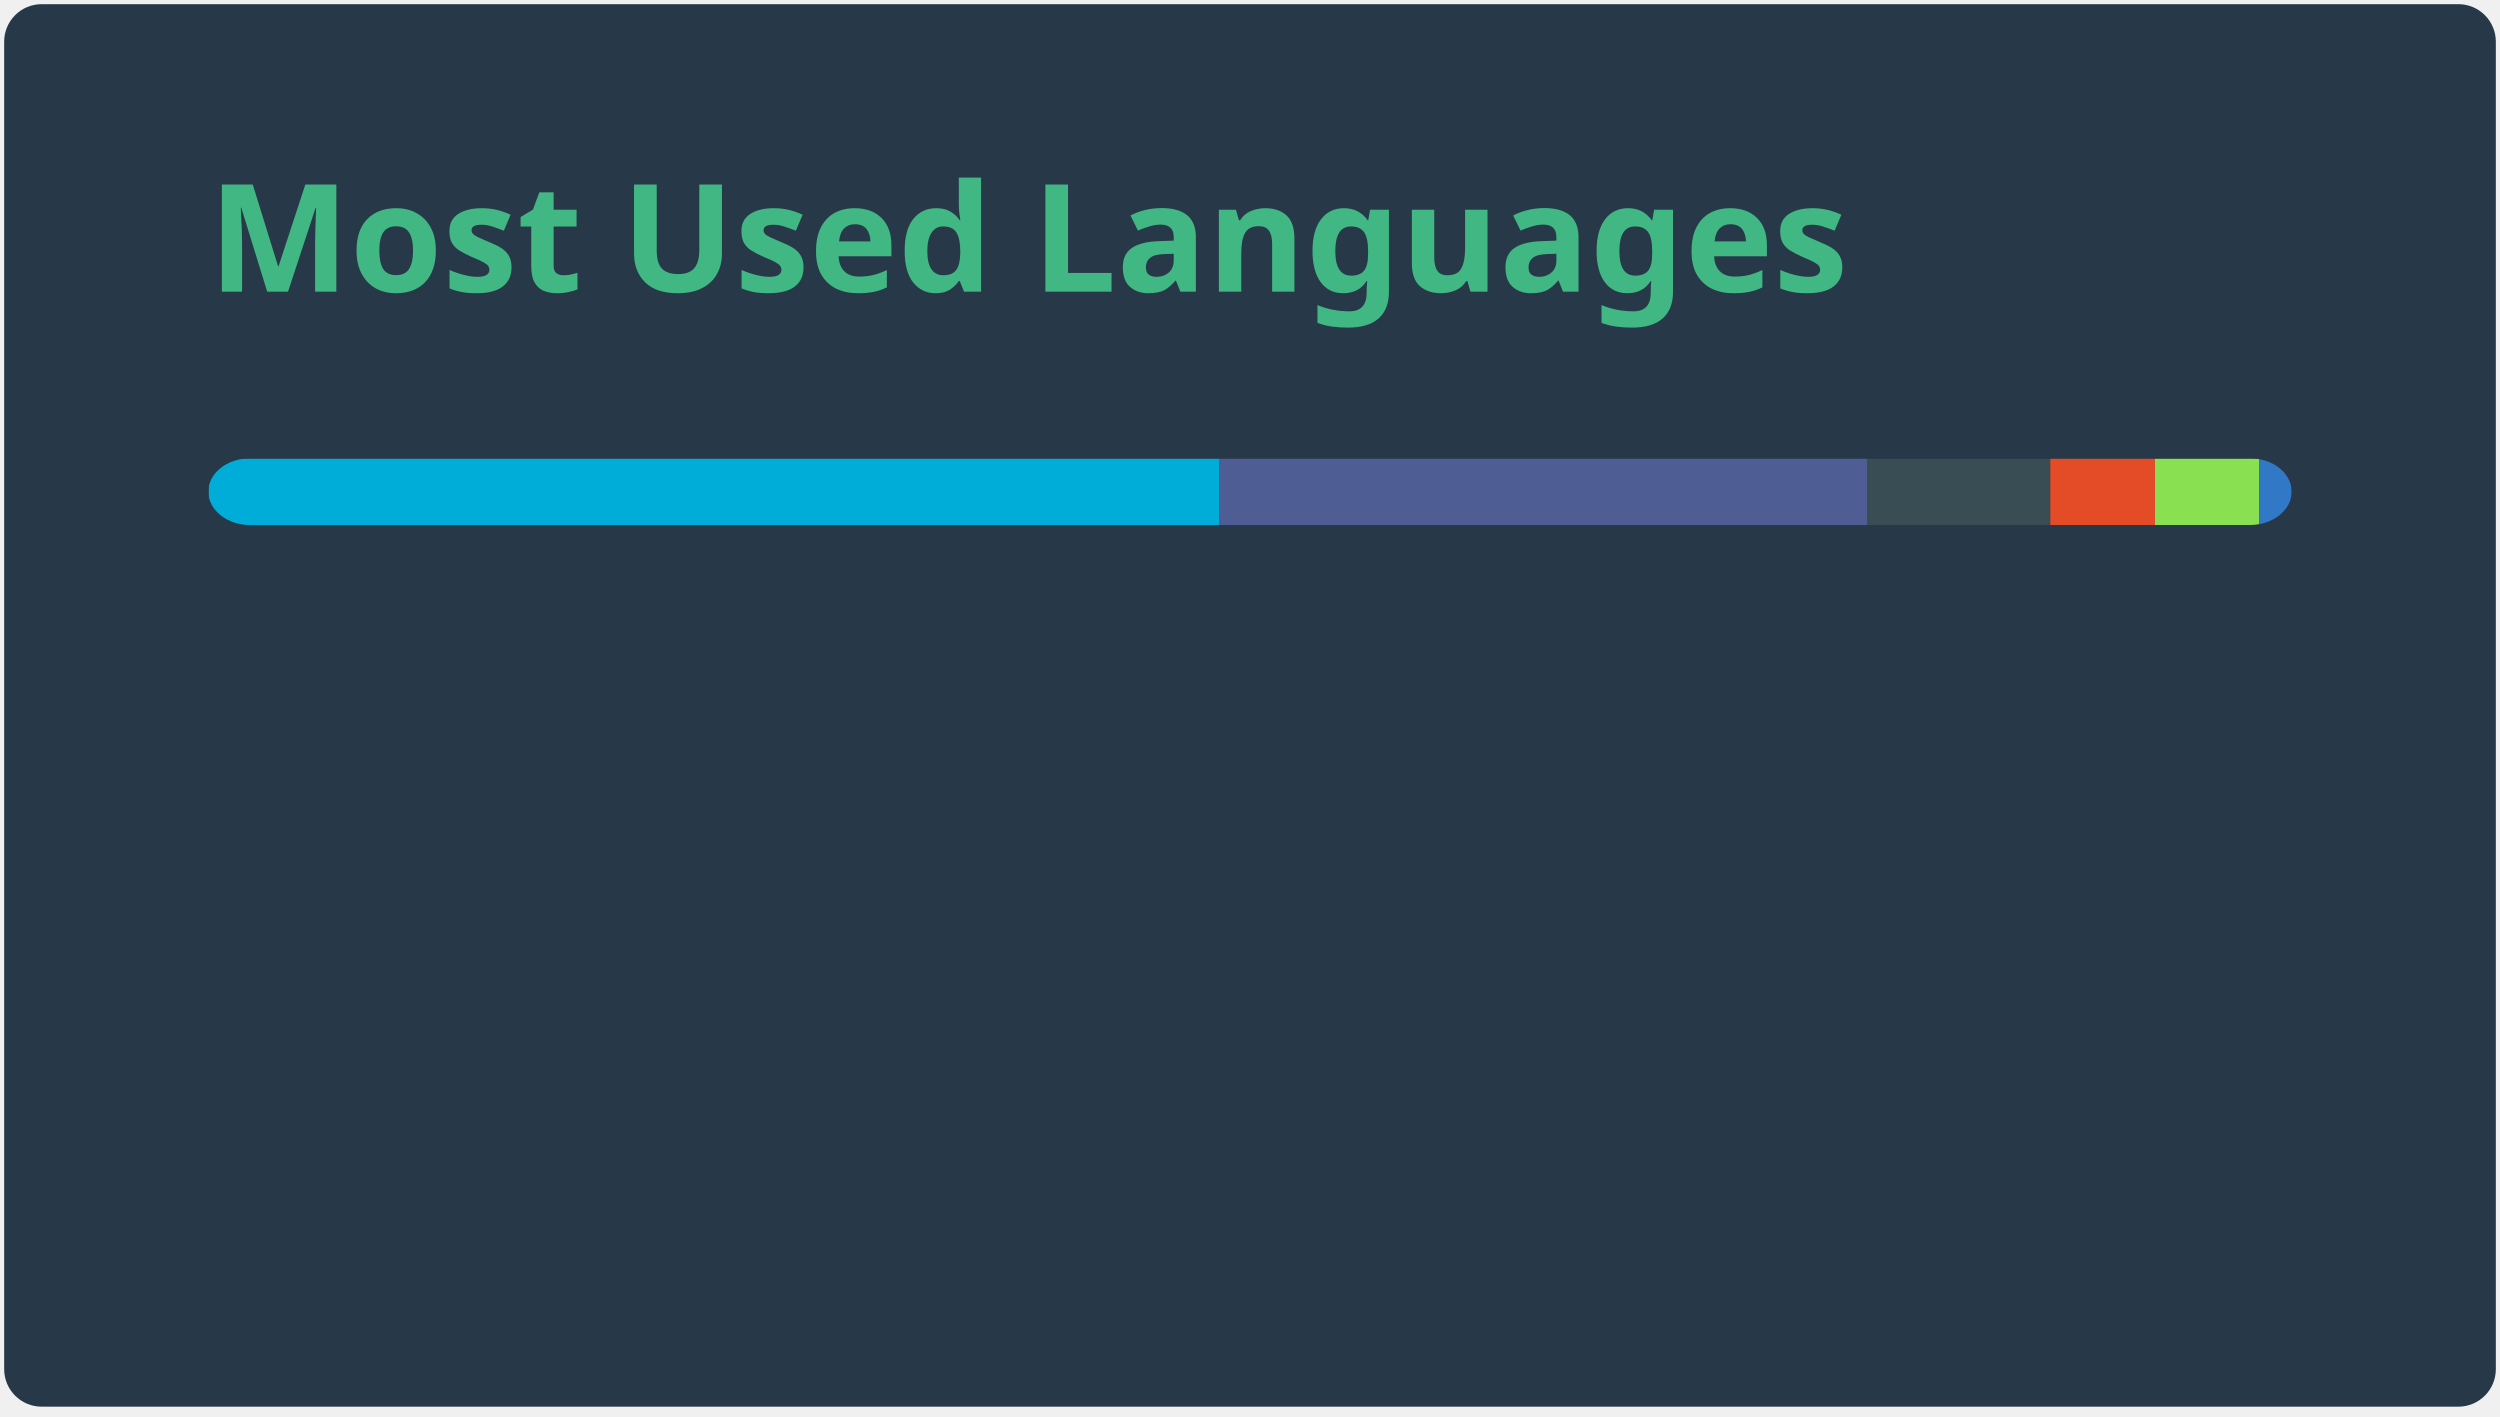
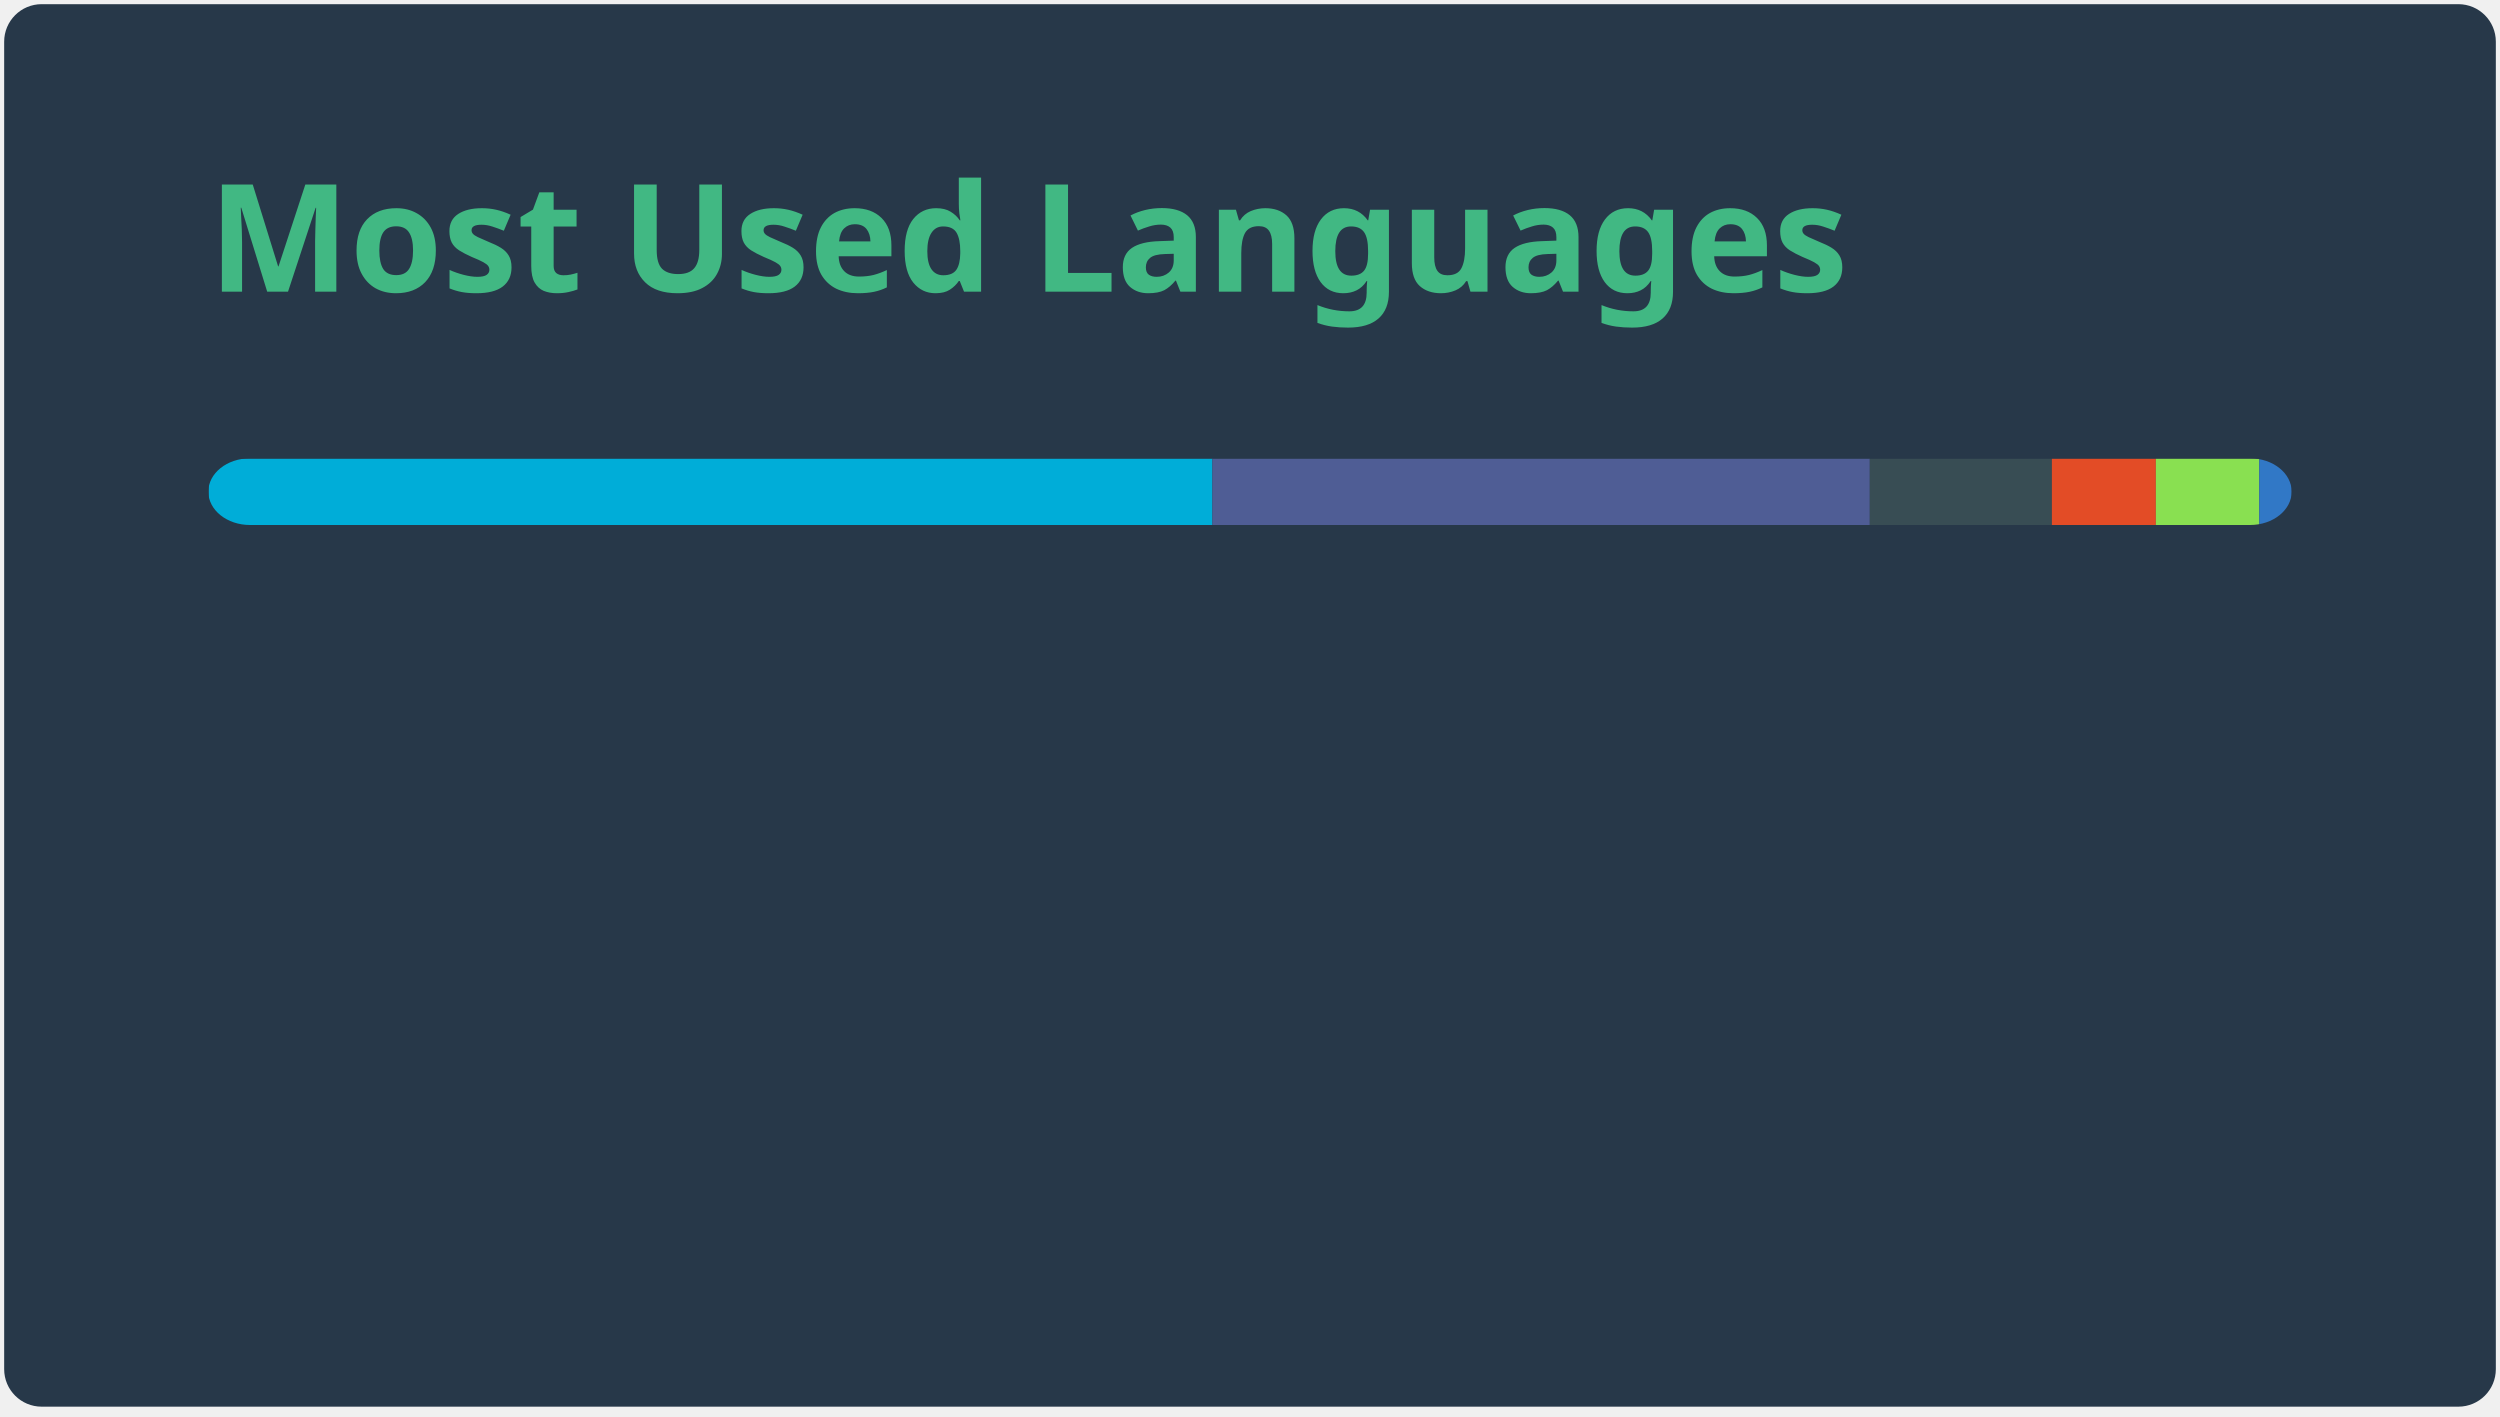
<svg xmlns="http://www.w3.org/2000/svg" width="300" height="170" viewBox="0 0 300 170" fill="none" role="img" aria-labelledby="descId">
  <style>
        .header {
            font: 600 18px 'Segoe UI', Ubuntu, Sans-Serif;
            fill: #41b883;
            animation: fadeInAnimation 0.8s ease-in-out forwards;
        }
        @supports(-moz-appearance: auto) {
             
            .header { font-size: 15.5px; }
        }

        @keyframes slideInAnimation {
            from {
                width: 0;
            }
            to {
                width: calc(100%-100px);
            }
        }
        @keyframes growWidthAnimation {
            from {
                width: 0;
            }
            to {
                width: 100%;
            }
        }
        .stat {
            font: 600 14px 'Segoe UI', Ubuntu, "Helvetica Neue", Sans-Serif; fill: #fffefe;
        }
        @supports(-moz-appearance: auto) {
             
            .stat { font-size:12px; }
        }
        .bold { font-weight: 700 }
        .lang-name {
            font: 400 11px "Segoe UI", Ubuntu, Sans-Serif;
            fill: #fffefe;
        }
        .stagger {
            opacity: 0;
            animation: fadeInAnimation 0.3s ease-in-out forwards;
        }
        #rect-mask rect{
            animation: slideInAnimation 1s ease-in-out forwards;
        }
        .lang-progress{
            animation: growWidthAnimation 0.6s ease-in-out forwards;
        }



         
        @keyframes scaleInAnimation {
            from {
                transform: translate(-5px, 5px) scale(0);
            }
            to {
                transform: translate(-5px, 5px) scale(1);
            }
        }
        @keyframes fadeInAnimation {
            from {
                opacity: 0;
            }
            to {
                opacity: 1;
            }
        }
    </style>
  <rect x="0.5" y="0.5" rx="4.5" height="99%" stroke="#e4e2e2" width="299" fill="#273849" stroke-opacity="0" />
  <g transform="translate(25, 35)">
    <g transform="translate(0, 0)">
      <text x="0" y="0" class="header">Most Used Languages</text>
    </g>
  </g>
  <g transform="translate(0, 55)">
    <svg x="25">
      <mask id="rect-mask">
        <rect x="0" y="0" width="250" height="8" fill="white" rx="5" />
      </mask>
-       <rect mask="url(#rect-mask)" x="0" y="0" width="121.28" height="8" fill="#00ADD8" />
-       <rect mask="url(#rect-mask)" x="121.28" y="0" width="77.765" height="8" fill="#4F5D95" />
-       <rect mask="url(#rect-mask)" x="199.045" y="0" width="21.989" height="8" fill="#384d54" />
-       <rect mask="url(#rect-mask)" x="221.035" y="0" width="12.563" height="8" fill="#e34c26" />
-       <rect mask="url(#rect-mask)" x="233.598" y="0" width="12.495" height="8" fill="#89e051" />
-       <rect mask="url(#rect-mask)" x="246.093" y="0" width="3.907" height="8" fill="#3178c6" />
+       <rect mask="url(#rect-mask)" x="0" y="0" width="120.488" height="8" fill="#00ADD8" />
+       <rect mask="url(#rect-mask)" x="120.488" y="0" width="78.889" height="8" fill="#4F5D95" />
+       <rect mask="url(#rect-mask)" x="199.378" y="0" width="21.846" height="8" fill="#384d54" />
+       <rect mask="url(#rect-mask)" x="221.224" y="0" width="12.481" height="8" fill="#e34c26" />
+       <rect mask="url(#rect-mask)" x="233.705" y="0" width="12.414" height="8" fill="#89e051" />
+       <rect mask="url(#rect-mask)" x="246.118" y="0" width="3.882" height="8" fill="#3178c6" />
      <g transform="translate(0, 25)">
        <g transform="translate(0, 0)">
          <g transform="translate(0, 0)">
            <g class="stagger" style="animation-delay: 450ms">
              <circle cx="5" cy="6" r="5" fill="#00ADD8" />
              <text x="15" y="10" class="lang-name">
-                                     Go 48.51%
+                                     Go 48.20%
                                </text>
            </g>
          </g>
          <g transform="translate(0, 25)">
            <g class="stagger" style="animation-delay: 600ms">
              <circle cx="5" cy="6" r="5" fill="#4F5D95" />
              <text x="15" y="10" class="lang-name">
-                                     PHP 31.11%
+                                     PHP 31.56%
                                </text>
            </g>
          </g>
          <g transform="translate(0, 50)">
            <g class="stagger" style="animation-delay: 750ms">
              <circle cx="5" cy="6" r="5" fill="#384d54" />
              <text x="15" y="10" class="lang-name">
-                                     Dockerfile 8.80%
+                                     Dockerfile 8.74%
                                </text>
            </g>
          </g>
        </g>
        <g transform="translate(150, 0)">
          <g transform="translate(0, 0)">
            <g class="stagger" style="animation-delay: 450ms">
              <circle cx="5" cy="6" r="5" fill="#e34c26" />
              <text x="15" y="10" class="lang-name">
-                                     HTML 5.03%
+                                     HTML 4.99%
                                </text>
            </g>
          </g>
          <g transform="translate(0, 25)">
            <g class="stagger" style="animation-delay: 600ms">
              <circle cx="5" cy="6" r="5" fill="#89e051" />
              <text x="15" y="10" class="lang-name">
-                                     Shell 5.00%
+                                     Shell 4.97%
                                </text>
            </g>
          </g>
          <g transform="translate(0, 50)">
            <g class="stagger" style="animation-delay: 750ms">
              <circle cx="5" cy="6" r="5" fill="#3178c6" />
              <text x="15" y="10" class="lang-name">
-                                     TypeScript 1.56%
+                                     TypeScript 1.55%
                                </text>
            </g>
          </g>
        </g>
      </g>
    </svg>
  </g>
</svg>
